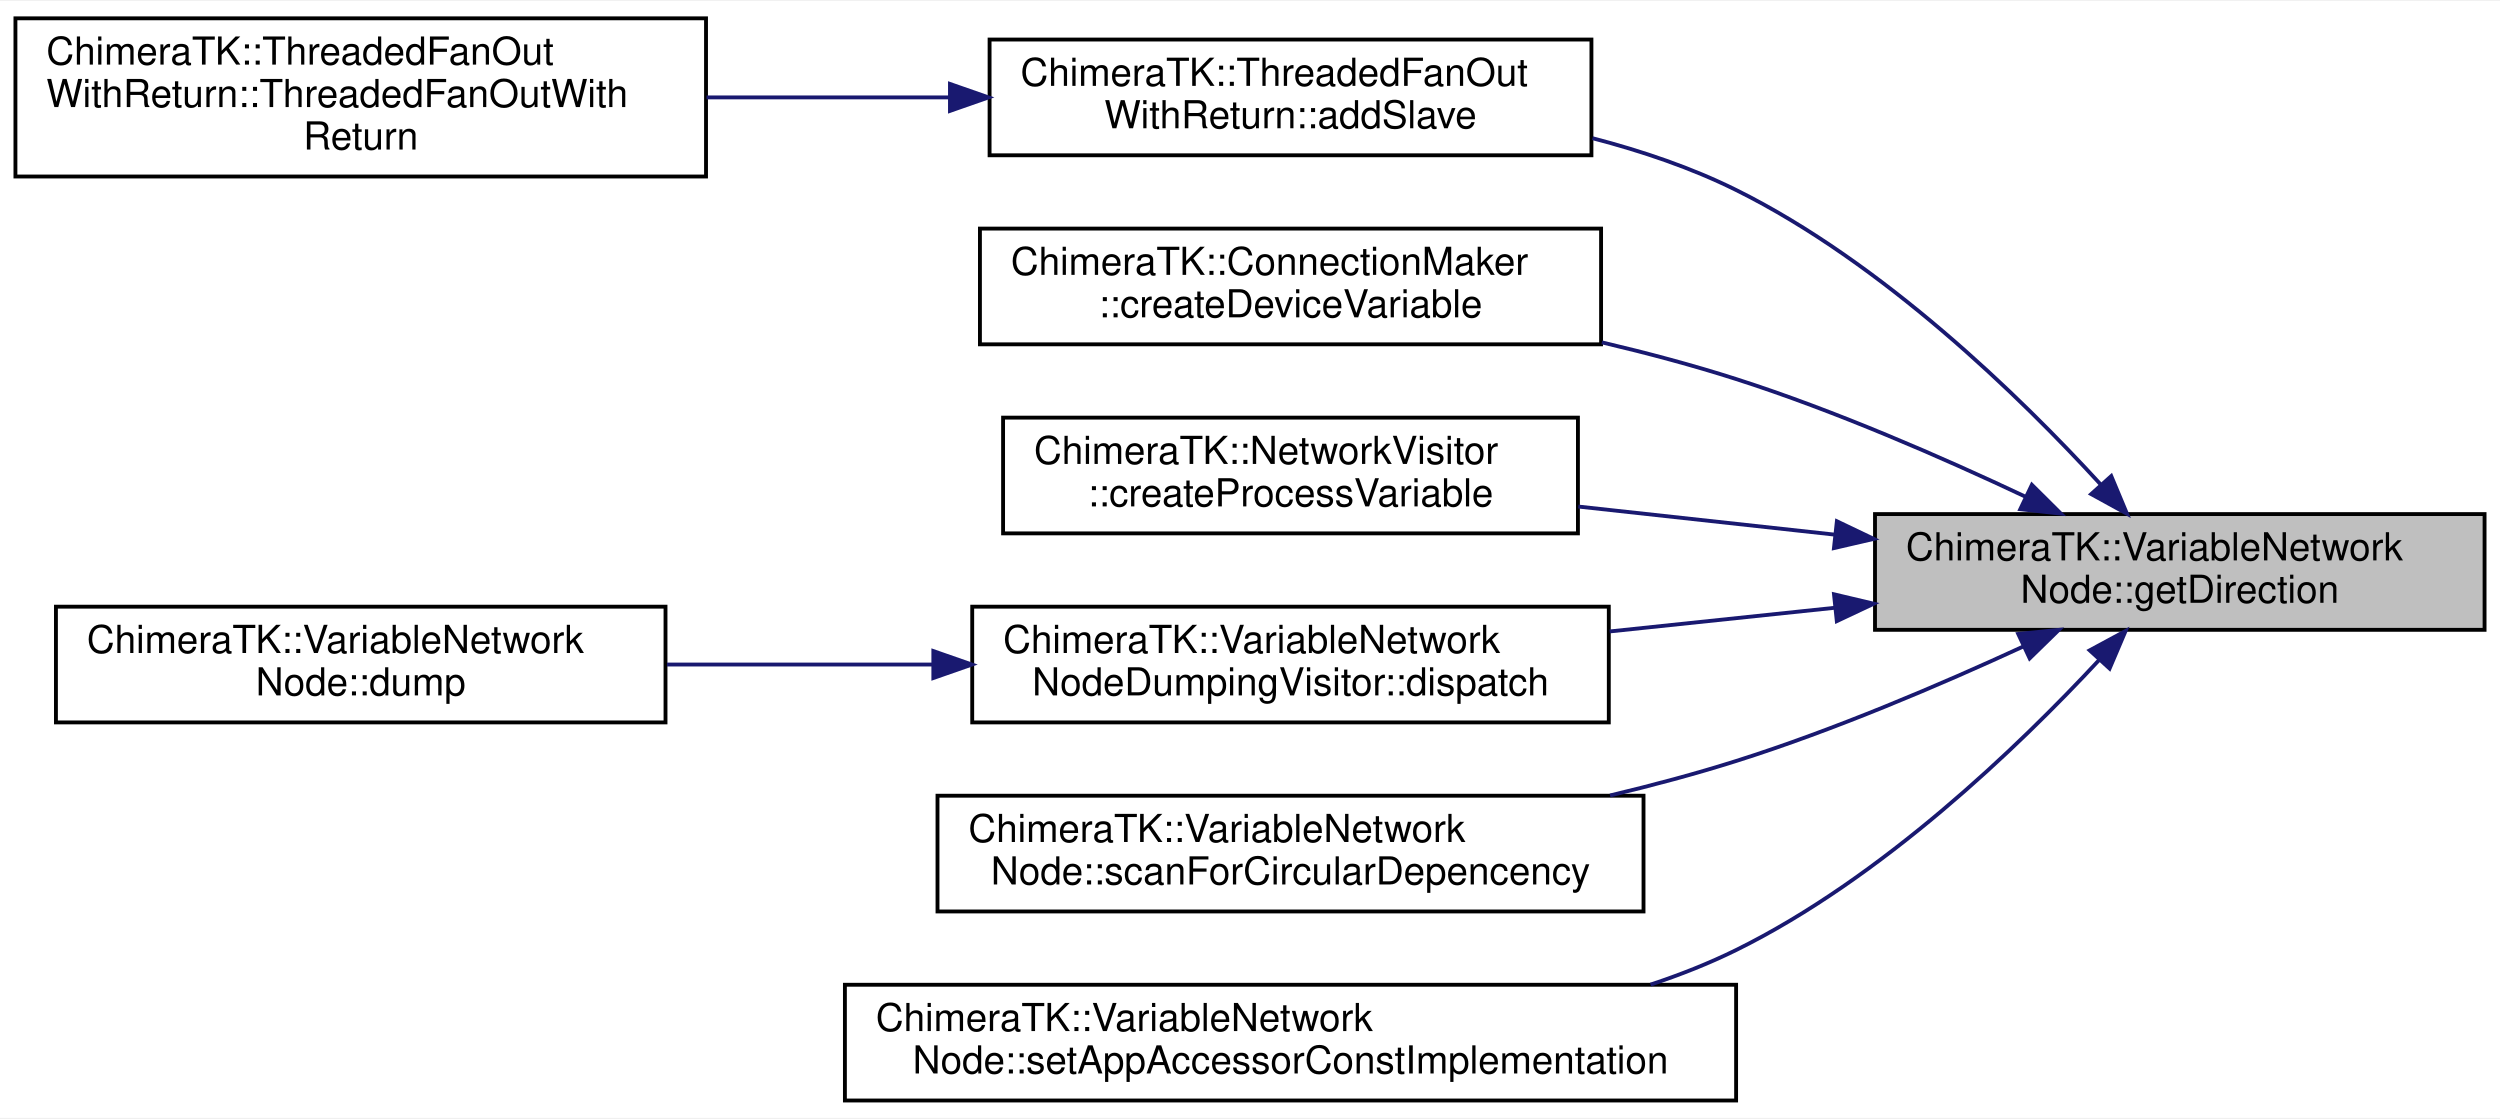
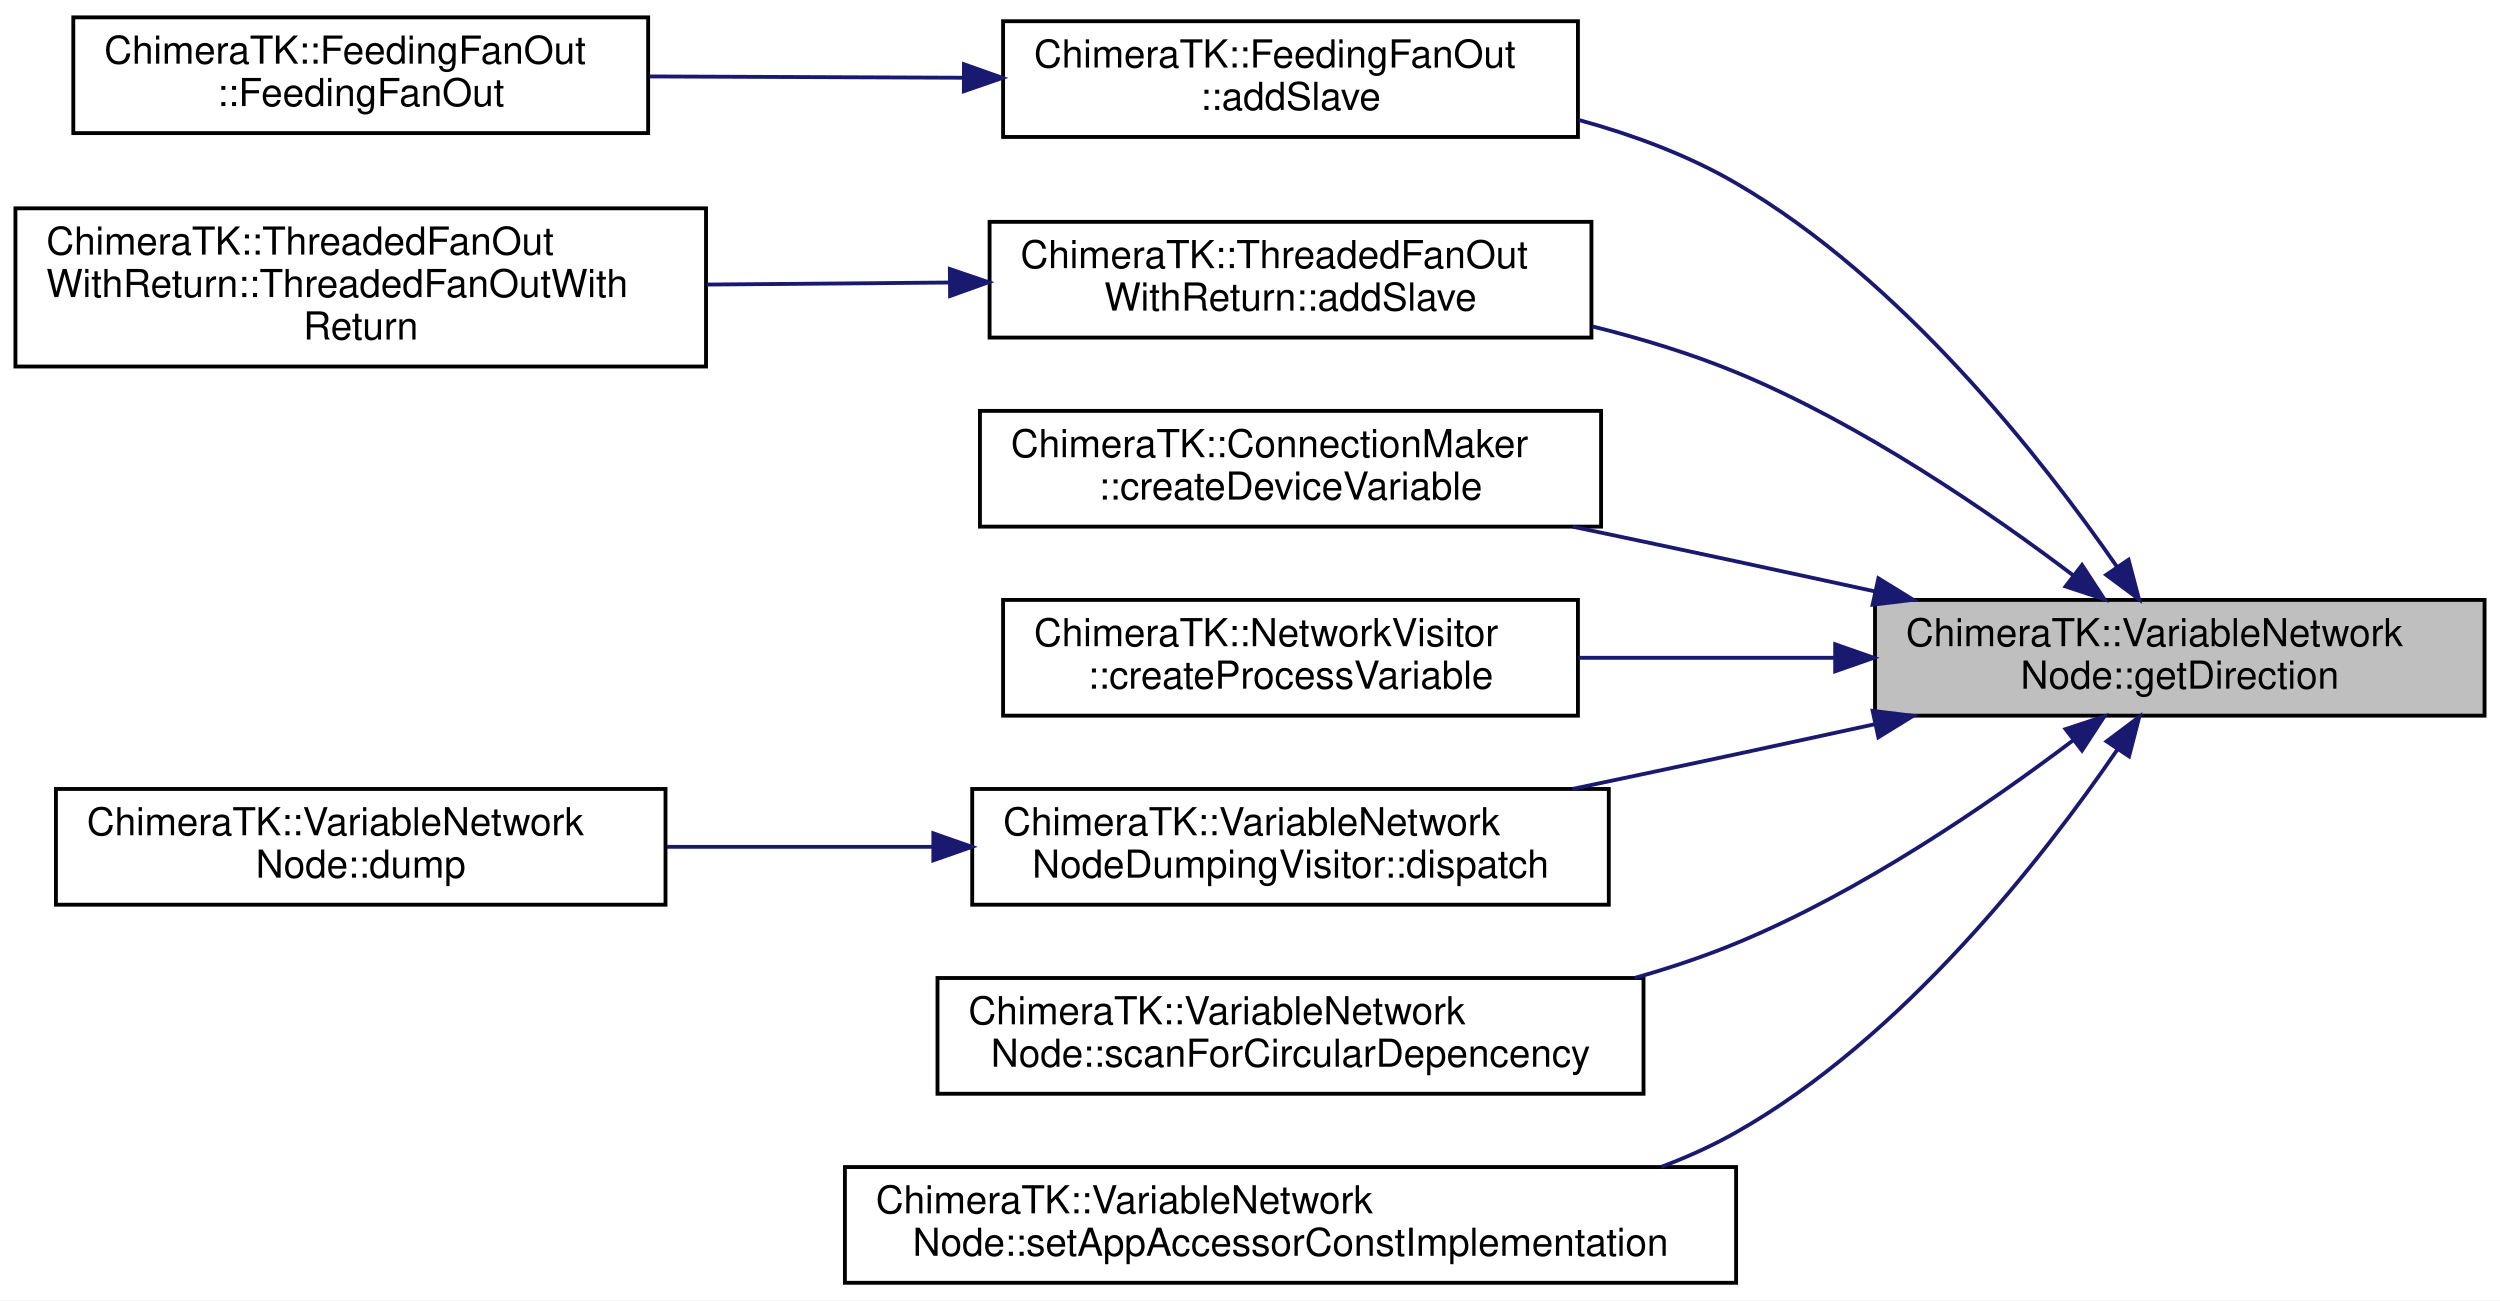
- <svg xmlns="http://www.w3.org/2000/svg" xmlns:xlink="http://www.w3.org/1999/xlink" width="648pt" height="290pt" viewBox="0.00 0.00 648.00 289.50">
-   <g id="graph0" class="graph" transform="scale(1 1) rotate(0) translate(4 285.5)">
-     <polygon fill="white" stroke="transparent" points="-4,4 -4,-285.5 644,-285.5 644,4 -4,4" />
+ <svg xmlns="http://www.w3.org/2000/svg" xmlns:xlink="http://www.w3.org/1999/xlink" width="648pt" height="337pt" viewBox="0.00 0.00 648.00 337.00">
+   <g id="graph0" class="graph" transform="scale(1 1) rotate(0) translate(4 333)">
+     <polygon fill="white" stroke="transparent" points="-4,4 -4,-333 644,-333 644,4 -4,4" />
    <g id="node1" class="node">
      <g id="a_node1">
        <a xlink:title=" ">
-           <polygon fill="#bfbfbf" stroke="black" points="482,-122.5 482,-152.5 640,-152.5 640,-122.5 482,-122.5" />
-           <text text-anchor="start" x="490" y="-140.5" font-family="Helvetica,sans-Serif" font-size="10.00">ChimeraTK::VariableNetwork</text>
-           <text text-anchor="middle" x="561" y="-129.5" font-family="Helvetica,sans-Serif" font-size="10.00">Node::getDirection</text>
+           <polygon fill="#bfbfbf" stroke="black" points="482,-147.5 482,-177.5 640,-177.5 640,-147.5 482,-147.5" />
+           <text text-anchor="start" x="490" y="-165.5" font-family="Helvetica,sans-Serif" font-size="10.00">ChimeraTK::VariableNetwork</text>
+           <text text-anchor="middle" x="561" y="-154.5" font-family="Helvetica,sans-Serif" font-size="10.00">Node::getDirection</text>
        </a>
      </g>
    </g>
    <g id="node2" class="node">
      <g id="a_node2">
+         <a xlink:href="class_chimera_t_k_1_1_feeding_fan_out.html#ab543f8100799a049314e8989d50eafc6" target="_top" xlink:title="Add a slave to the FanOut.">
+           <polygon fill="white" stroke="black" points="256,-297.5 256,-327.5 405,-327.5 405,-297.5 256,-297.5" />
+           <text text-anchor="start" x="264" y="-315.5" font-family="Helvetica,sans-Serif" font-size="10.00">ChimeraTK::FeedingFanOut</text>
+           <text text-anchor="middle" x="330.5" y="-304.5" font-family="Helvetica,sans-Serif" font-size="10.00">::addSlave</text>
+         </a>
+       </g>
+     </g>
+     <g id="edge1" class="edge">
+       <path fill="none" stroke="midnightblue" d="M544.71,-186.11C525.24,-214.23 488.91,-260.51 446,-285.5 433.56,-292.75 419.29,-298.05 405.13,-301.93" />
+       <polygon fill="midnightblue" stroke="midnightblue" points="547.72,-187.92 550.43,-177.67 541.93,-183.99 547.72,-187.92" />
+     </g>
+     <g id="node4" class="node">
+       <g id="a_node4">
        <a xlink:href="class_chimera_t_k_1_1_threaded_fan_out_with_return.html#a904e889933a4f134f0535ca21a47be29" target="_top" xlink:title="Add a slave to the FanOut.">
          <polygon fill="white" stroke="black" points="252.5,-245.5 252.5,-275.5 408.5,-275.5 408.5,-245.5 252.5,-245.5" />
          <text text-anchor="start" x="260.5" y="-263.5" font-family="Helvetica,sans-Serif" font-size="10.00">ChimeraTK::ThreadedFanOut</text>
          <text text-anchor="middle" x="330.5" y="-252.5" font-family="Helvetica,sans-Serif" font-size="10.00">WithReturn::addSlave</text>
        </a>
      </g>
    </g>
-     <g id="edge1" class="edge">
-       <path fill="none" stroke="midnightblue" d="M540.53,-160.14C519.54,-183.03 484.01,-217.63 446,-236.5 434.45,-242.24 421.58,-246.6 408.77,-249.93" />
-       <polygon fill="midnightblue" stroke="midnightblue" points="543.24,-162.36 547.32,-152.58 538.03,-157.68 543.24,-162.36" />
+     <g id="edge3" class="edge">
+       <path fill="none" stroke="midnightblue" d="M533.52,-183.76C511.38,-200.51 478.3,-223.18 446,-236.5 434.26,-241.34 421.44,-245.25 408.74,-248.39" />
+       <polygon fill="midnightblue" stroke="midnightblue" points="535.66,-186.54 541.45,-177.67 531.39,-180.99 535.66,-186.54" />
    </g>
-     <g id="node4" class="node">
-       <g id="a_node4">
+     <g id="node6" class="node">
+       <g id="a_node6">
        <a xlink:href="class_chimera_t_k_1_1_connection_maker.html#ad23d343f9febe07a8af884813de1fc92" target="_top" xlink:title=" ">
          <polygon fill="white" stroke="black" points="250,-196.5 250,-226.5 411,-226.5 411,-196.5 250,-196.5" />
          <text text-anchor="start" x="258" y="-214.5" font-family="Helvetica,sans-Serif" font-size="10.00">ChimeraTK::ConnectionMaker</text>
          <text text-anchor="middle" x="330.5" y="-203.5" font-family="Helvetica,sans-Serif" font-size="10.00">::createDeviceVariable</text>
        </a>
      </g>
    </g>
-     <g id="edge3" class="edge">
-       <path fill="none" stroke="midnightblue" d="M520.98,-157.01C499.32,-167.23 471.64,-179.29 446,-187.5 434.88,-191.06 422.98,-194.24 411.2,-197.01" />
-       <polygon fill="midnightblue" stroke="midnightblue" points="522.66,-160.09 530.18,-152.62 519.65,-153.77 522.66,-160.09" />
+     <g id="edge5" class="edge">
+       <path fill="none" stroke="midnightblue" d="M481.89,-179.73C469.87,-182.35 457.61,-185.01 446,-187.5 432.3,-190.44 417.66,-193.54 403.6,-196.49" />
+       <polygon fill="midnightblue" stroke="midnightblue" points="482.88,-183.1 491.9,-177.54 481.39,-176.26 482.88,-183.1" />
    </g>
-     <g id="node5" class="node">
-       <g id="a_node5">
+     <g id="node7" class="node">
+       <g id="a_node7">
        <a xlink:href="class_chimera_t_k_1_1_network_visitor.html#a7054315a2807b6aeb15c97f71d5882eb" target="_top" xlink:title=" ">
          <polygon fill="white" stroke="black" points="256,-147.5 256,-177.5 405,-177.5 405,-147.5 256,-147.5" />
          <text text-anchor="start" x="264" y="-165.5" font-family="Helvetica,sans-Serif" font-size="10.00">ChimeraTK::NetworkVisitor</text>
          <text text-anchor="middle" x="330.5" y="-154.5" font-family="Helvetica,sans-Serif" font-size="10.00">::createProcessVariable</text>
        </a>
      </g>
    </g>
-     <g id="edge4" class="edge">
-       <path fill="none" stroke="midnightblue" d="M471.68,-147.16C449.67,-149.57 426.31,-152.13 405.1,-154.45" />
-       <polygon fill="midnightblue" stroke="midnightblue" points="472.12,-150.64 481.68,-146.07 471.36,-143.68 472.12,-150.64" />
+     <g id="edge6" class="edge">
+       <path fill="none" stroke="midnightblue" d="M471.68,-162.5C449.67,-162.5 426.31,-162.5 405.1,-162.5" />
+       <polygon fill="midnightblue" stroke="midnightblue" points="471.68,-166 481.68,-162.5 471.68,-159 471.68,-166" />
    </g>
-     <g id="node6" class="node">
-       <g id="a_node6">
+     <g id="node8" class="node">
+       <g id="a_node8">
        <a xlink:href="class_chimera_t_k_1_1_variable_network_node_dumping_visitor.html#a188ebe426fc4322ac85da9ccc45c1b50" target="_top" xlink:title="dispatch">
          <polygon fill="white" stroke="black" points="248,-98.5 248,-128.5 413,-128.5 413,-98.5 248,-98.5" />
          <text text-anchor="start" x="256" y="-116.5" font-family="Helvetica,sans-Serif" font-size="10.00">ChimeraTK::VariableNetwork</text>
          <text text-anchor="middle" x="330.5" y="-105.5" font-family="Helvetica,sans-Serif" font-size="10.00">NodeDumpingVisitor::dispatch</text>
        </a>
      </g>
    </g>
-     <g id="edge5" class="edge">
-       <path fill="none" stroke="midnightblue" d="M471.73,-128.23C452.48,-126.21 432.2,-124.08 413.22,-122.08" />
-       <polygon fill="midnightblue" stroke="midnightblue" points="471.37,-131.71 481.68,-129.27 472.1,-124.75 471.37,-131.71" />
+     <g id="edge7" class="edge">
+       <path fill="none" stroke="midnightblue" d="M481.89,-145.27C469.87,-142.65 457.61,-139.99 446,-137.5 432.3,-134.56 417.66,-131.46 403.6,-128.51" />
+       <polygon fill="midnightblue" stroke="midnightblue" points="481.39,-148.74 491.9,-147.46 482.88,-141.9 481.39,-148.74" />
    </g>
-     <g id="node8" class="node">
-       <g id="a_node8">
+     <g id="node10" class="node">
+       <g id="a_node10">
        <a xlink:href="class_chimera_t_k_1_1_variable_network_node.html#adaeba799b14973c1d4a00b27c7e50613" target="_top" xlink:title="Scan the networks and set the isCircularInput() flags if circular dependencies are detected.">
          <polygon fill="white" stroke="black" points="239,-49.5 239,-79.5 422,-79.5 422,-49.5 239,-49.5" />
          <text text-anchor="start" x="247" y="-67.5" font-family="Helvetica,sans-Serif" font-size="10.00">ChimeraTK::VariableNetwork</text>
          <text text-anchor="middle" x="330.5" y="-56.5" font-family="Helvetica,sans-Serif" font-size="10.00">Node::scanForCircularDepencency</text>
        </a>
      </g>
    </g>
-     <g id="edge7" class="edge">
-       <path fill="none" stroke="midnightblue" d="M520.48,-118.2C498.88,-108.24 471.41,-96.53 446,-88.5 435.54,-85.19 424.4,-82.21 413.33,-79.57" />
-       <polygon fill="midnightblue" stroke="midnightblue" points="519.12,-121.43 529.67,-122.49 522.09,-115.09 519.12,-121.43" />
+     <g id="edge9" class="edge">
+       <path fill="none" stroke="midnightblue" d="M533.52,-141.24C511.38,-124.49 478.3,-101.82 446,-88.5 437.64,-85.05 428.73,-82.08 419.71,-79.52" />
+       <polygon fill="midnightblue" stroke="midnightblue" points="531.39,-144.01 541.45,-147.33 535.66,-138.46 531.39,-144.01" />
    </g>
-     <g id="node9" class="node">
-       <g id="a_node9">
+     <g id="node11" class="node">
+       <g id="a_node11">
        <a xlink:href="class_chimera_t_k_1_1_variable_network_node.html#aad9963dca5bc1eeae1bffca71943f511" target="_top" xlink:title=" ">
          <polygon fill="white" stroke="black" points="215,-0.5 215,-30.5 446,-30.5 446,-0.5 215,-0.5" />
          <text text-anchor="start" x="223" y="-18.5" font-family="Helvetica,sans-Serif" font-size="10.00">ChimeraTK::VariableNetwork</text>
          <text text-anchor="middle" x="330.5" y="-7.5" font-family="Helvetica,sans-Serif" font-size="10.00">Node::setAppAccessorConstImplementation</text>
        </a>
      </g>
    </g>
-     <g id="edge8" class="edge">
-       <path fill="none" stroke="midnightblue" d="M540.13,-114.72C519.06,-92.07 483.69,-58.09 446,-39.5 438.99,-36.04 431.49,-33.08 423.82,-30.54" />
-       <polygon fill="midnightblue" stroke="midnightblue" points="537.64,-117.18 546.96,-122.21 542.81,-112.46 537.64,-117.18" />
+     <g id="edge10" class="edge">
+       <path fill="none" stroke="midnightblue" d="M544.82,-138.71C525.44,-110.42 489.21,-63.96 446,-39.5 439.9,-36.05 433.37,-33.09 426.63,-30.56" />
+       <polygon fill="midnightblue" stroke="midnightblue" points="542.03,-140.84 550.5,-147.2 547.85,-136.95 542.03,-140.84" />
    </g>
    <g id="node3" class="node">
      <g id="a_node3">
-         <a xlink:href="class_chimera_t_k_1_1_threaded_fan_out_with_return.html#a0d991b4a5764591f96fa71e569ffeab8" target="_top" xlink:title=" ">
-           <polygon fill="white" stroke="black" points="0,-240 0,-281 179,-281 179,-240 0,-240" />
-           <text text-anchor="start" x="8" y="-269" font-family="Helvetica,sans-Serif" font-size="10.00">ChimeraTK::ThreadedFanOut</text>
-           <text text-anchor="start" x="8" y="-258" font-family="Helvetica,sans-Serif" font-size="10.00">WithReturn::ThreadedFanOutWith</text>
-           <text text-anchor="middle" x="89.5" y="-247" font-family="Helvetica,sans-Serif" font-size="10.00">Return</text>
+         <a xlink:href="class_chimera_t_k_1_1_feeding_fan_out.html#a4ad1d338effacc26a2f5f0fa0b3e5352" target="_top" xlink:title=" ">
+           <polygon fill="white" stroke="black" points="15,-298.5 15,-328.5 164,-328.5 164,-298.5 15,-298.5" />
+           <text text-anchor="start" x="23" y="-316.5" font-family="Helvetica,sans-Serif" font-size="10.00">ChimeraTK::FeedingFanOut</text>
+           <text text-anchor="middle" x="89.5" y="-305.5" font-family="Helvetica,sans-Serif" font-size="10.00">::FeedingFanOut</text>
        </a>
      </g>
    </g>
    <g id="edge2" class="edge">
-       <path fill="none" stroke="midnightblue" d="M241.98,-260.5C221.5,-260.5 199.66,-260.5 179.13,-260.5" />
-       <polygon fill="midnightblue" stroke="midnightblue" points="242.23,-264 252.23,-260.5 242.23,-257 242.23,-264" />
+       <path fill="none" stroke="midnightblue" d="M245.81,-312.85C219.26,-312.96 190.12,-313.08 164.33,-313.19" />
+       <polygon fill="midnightblue" stroke="midnightblue" points="245.86,-316.35 255.84,-312.81 245.83,-309.35 245.86,-316.35" />
    </g>
-     <g id="node7" class="node">
-       <g id="a_node7">
+     <g id="node5" class="node">
+       <g id="a_node5">
+         <a xlink:href="class_chimera_t_k_1_1_threaded_fan_out_with_return.html#a0d991b4a5764591f96fa71e569ffeab8" target="_top" xlink:title=" ">
+           <polygon fill="white" stroke="black" points="0,-238 0,-279 179,-279 179,-238 0,-238" />
+           <text text-anchor="start" x="8" y="-267" font-family="Helvetica,sans-Serif" font-size="10.00">ChimeraTK::ThreadedFanOut</text>
+           <text text-anchor="start" x="8" y="-256" font-family="Helvetica,sans-Serif" font-size="10.00">WithReturn::ThreadedFanOutWith</text>
+           <text text-anchor="middle" x="89.5" y="-245" font-family="Helvetica,sans-Serif" font-size="10.00">Return</text>
+         </a>
+       </g>
+     </g>
+     <g id="edge4" class="edge">
+       <path fill="none" stroke="midnightblue" d="M241.98,-259.77C221.5,-259.6 199.66,-259.41 179.13,-259.24" />
+       <polygon fill="midnightblue" stroke="midnightblue" points="242.2,-263.27 252.23,-259.85 242.26,-256.27 242.2,-263.27" />
+     </g>
+     <g id="node9" class="node">
+       <g id="a_node9">
        <a xlink:href="class_chimera_t_k_1_1_variable_network_node.html#a024d12d24ea13597b677318b8dde680f" target="_top" xlink:title="Print node information to std::cout.">
          <polygon fill="white" stroke="black" points="10.5,-98.5 10.5,-128.5 168.5,-128.5 168.5,-98.5 10.5,-98.5" />
          <text text-anchor="start" x="18.5" y="-116.5" font-family="Helvetica,sans-Serif" font-size="10.00">ChimeraTK::VariableNetwork</text>
          <text text-anchor="middle" x="89.5" y="-105.5" font-family="Helvetica,sans-Serif" font-size="10.00">Node::dump</text>
        </a>
      </g>
    </g>
-     <g id="edge6" class="edge">
+     <g id="edge8" class="edge">
      <path fill="none" stroke="midnightblue" d="M237.92,-113.5C215.15,-113.5 190.96,-113.5 168.89,-113.5" />
      <polygon fill="midnightblue" stroke="midnightblue" points="237.92,-117 247.92,-113.5 237.92,-110 237.92,-117" />
    </g>
  </g>
</svg>
